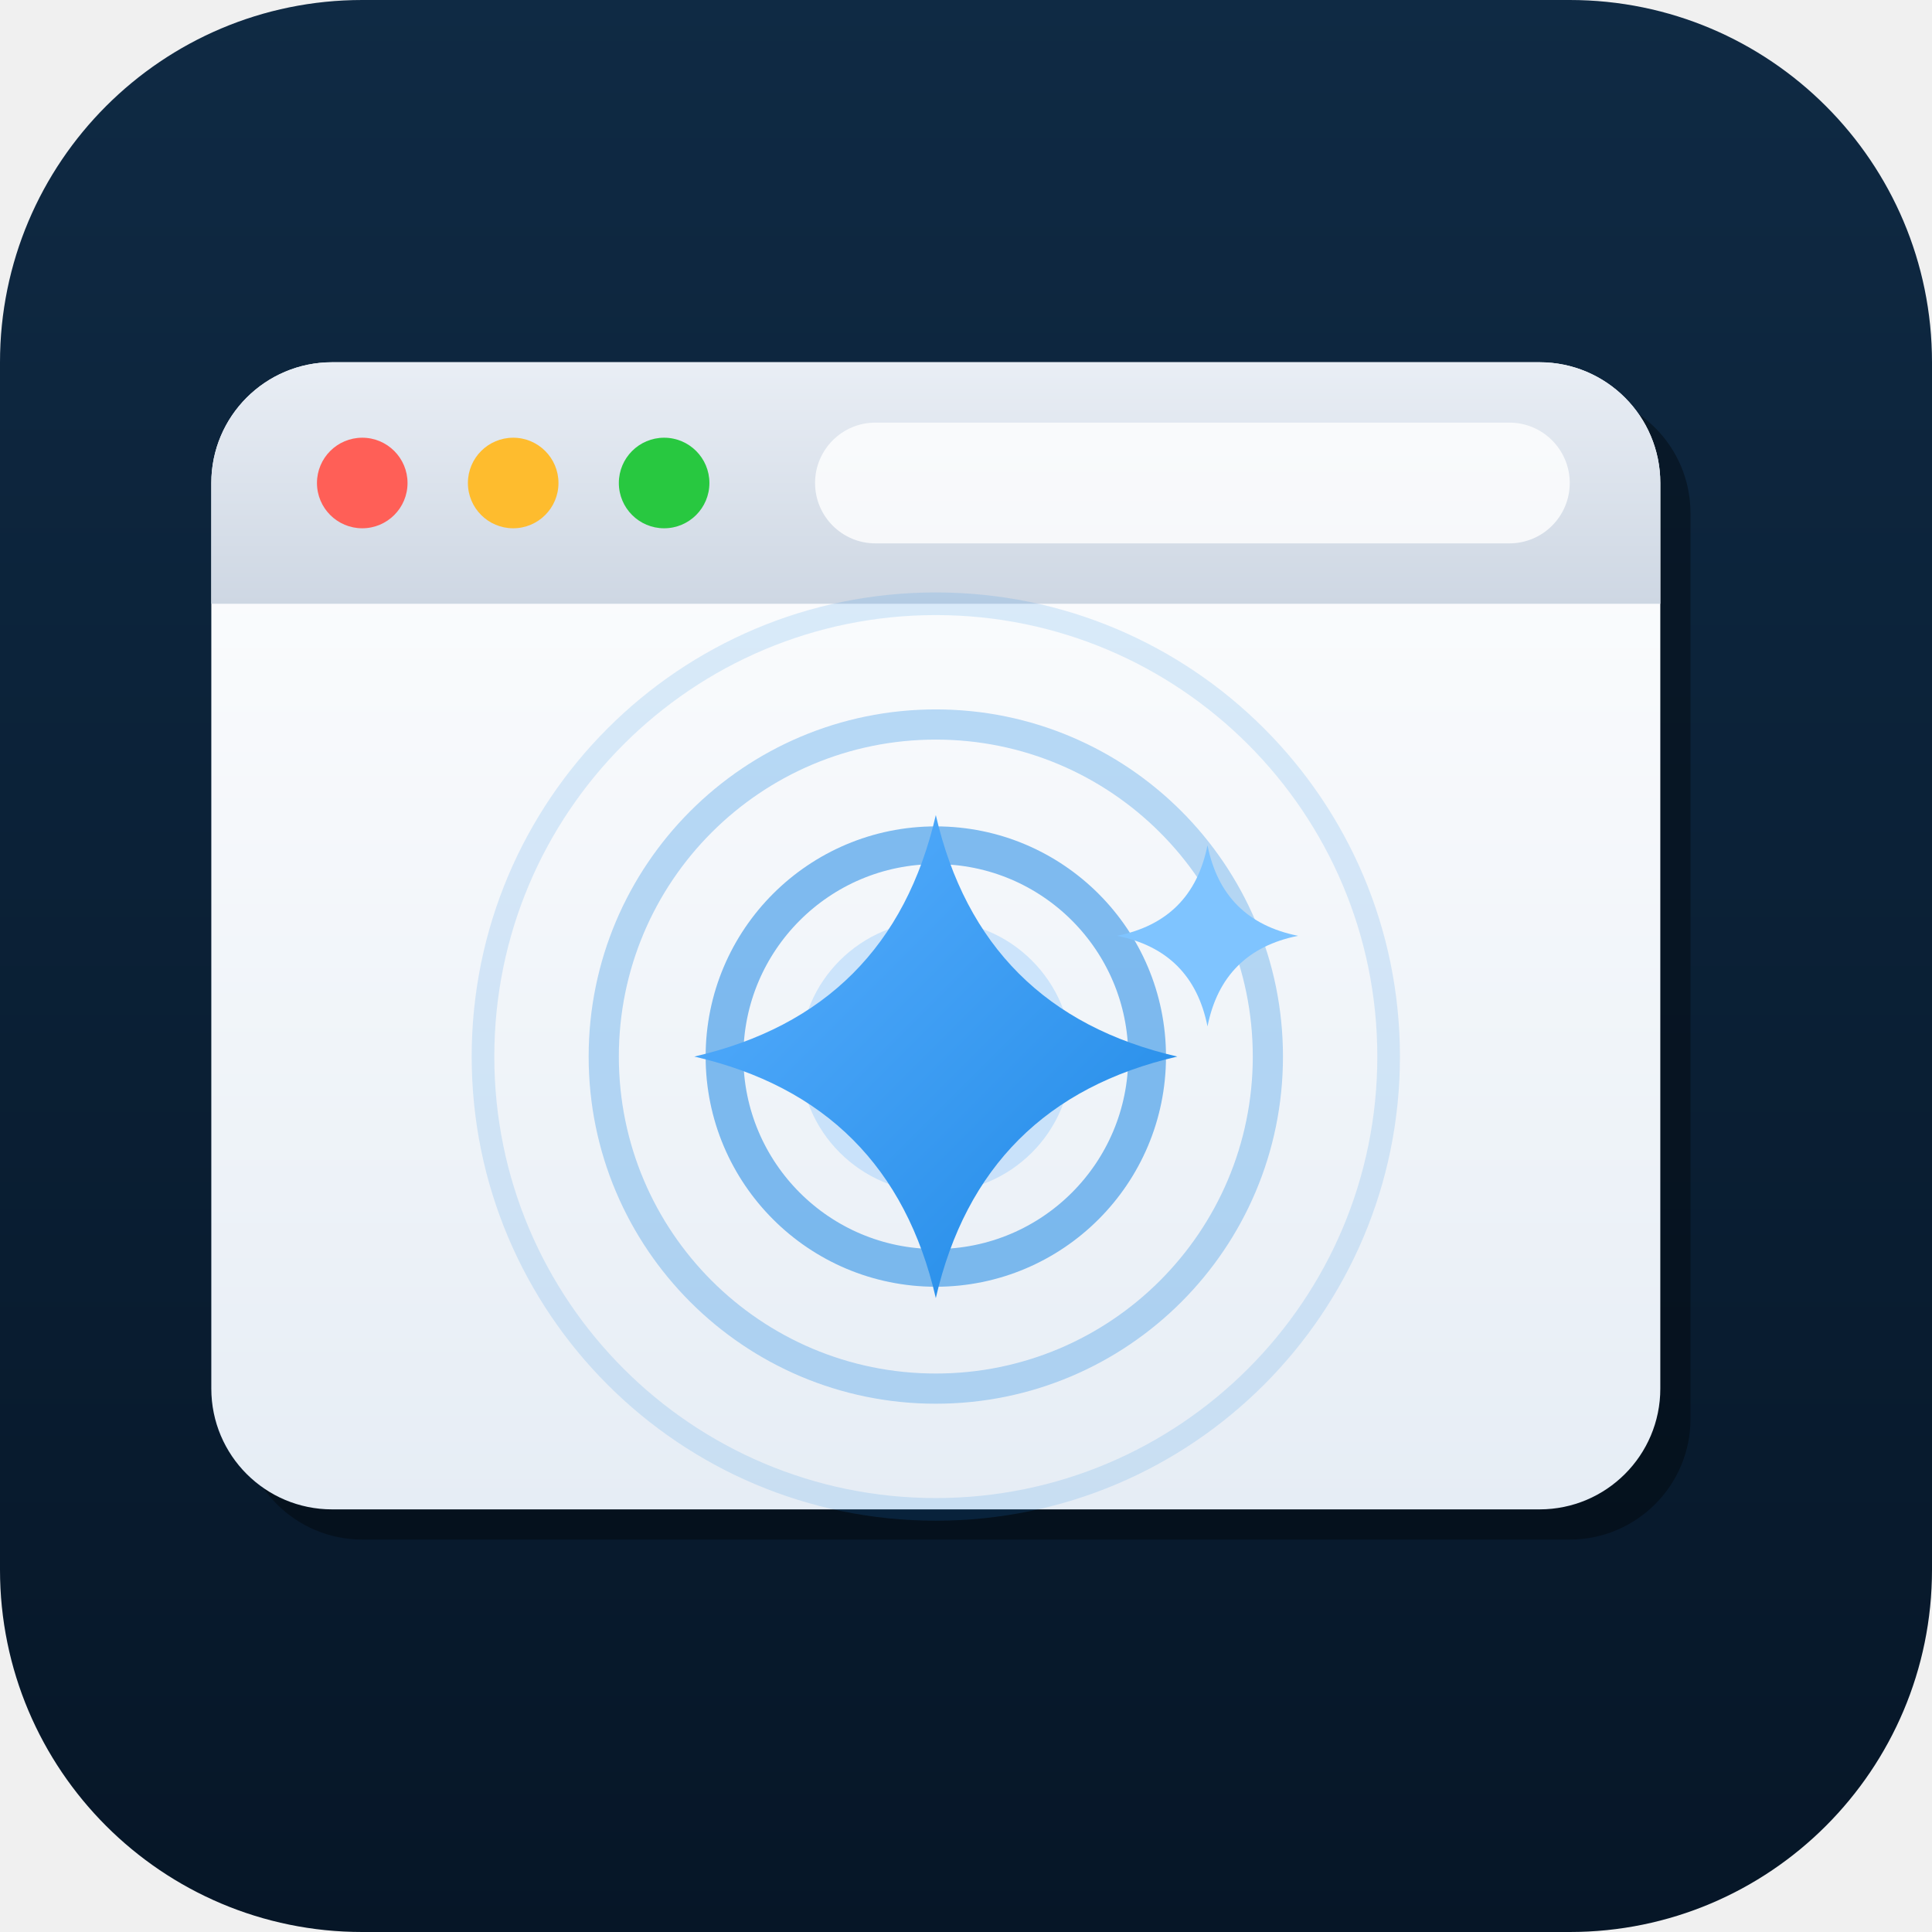
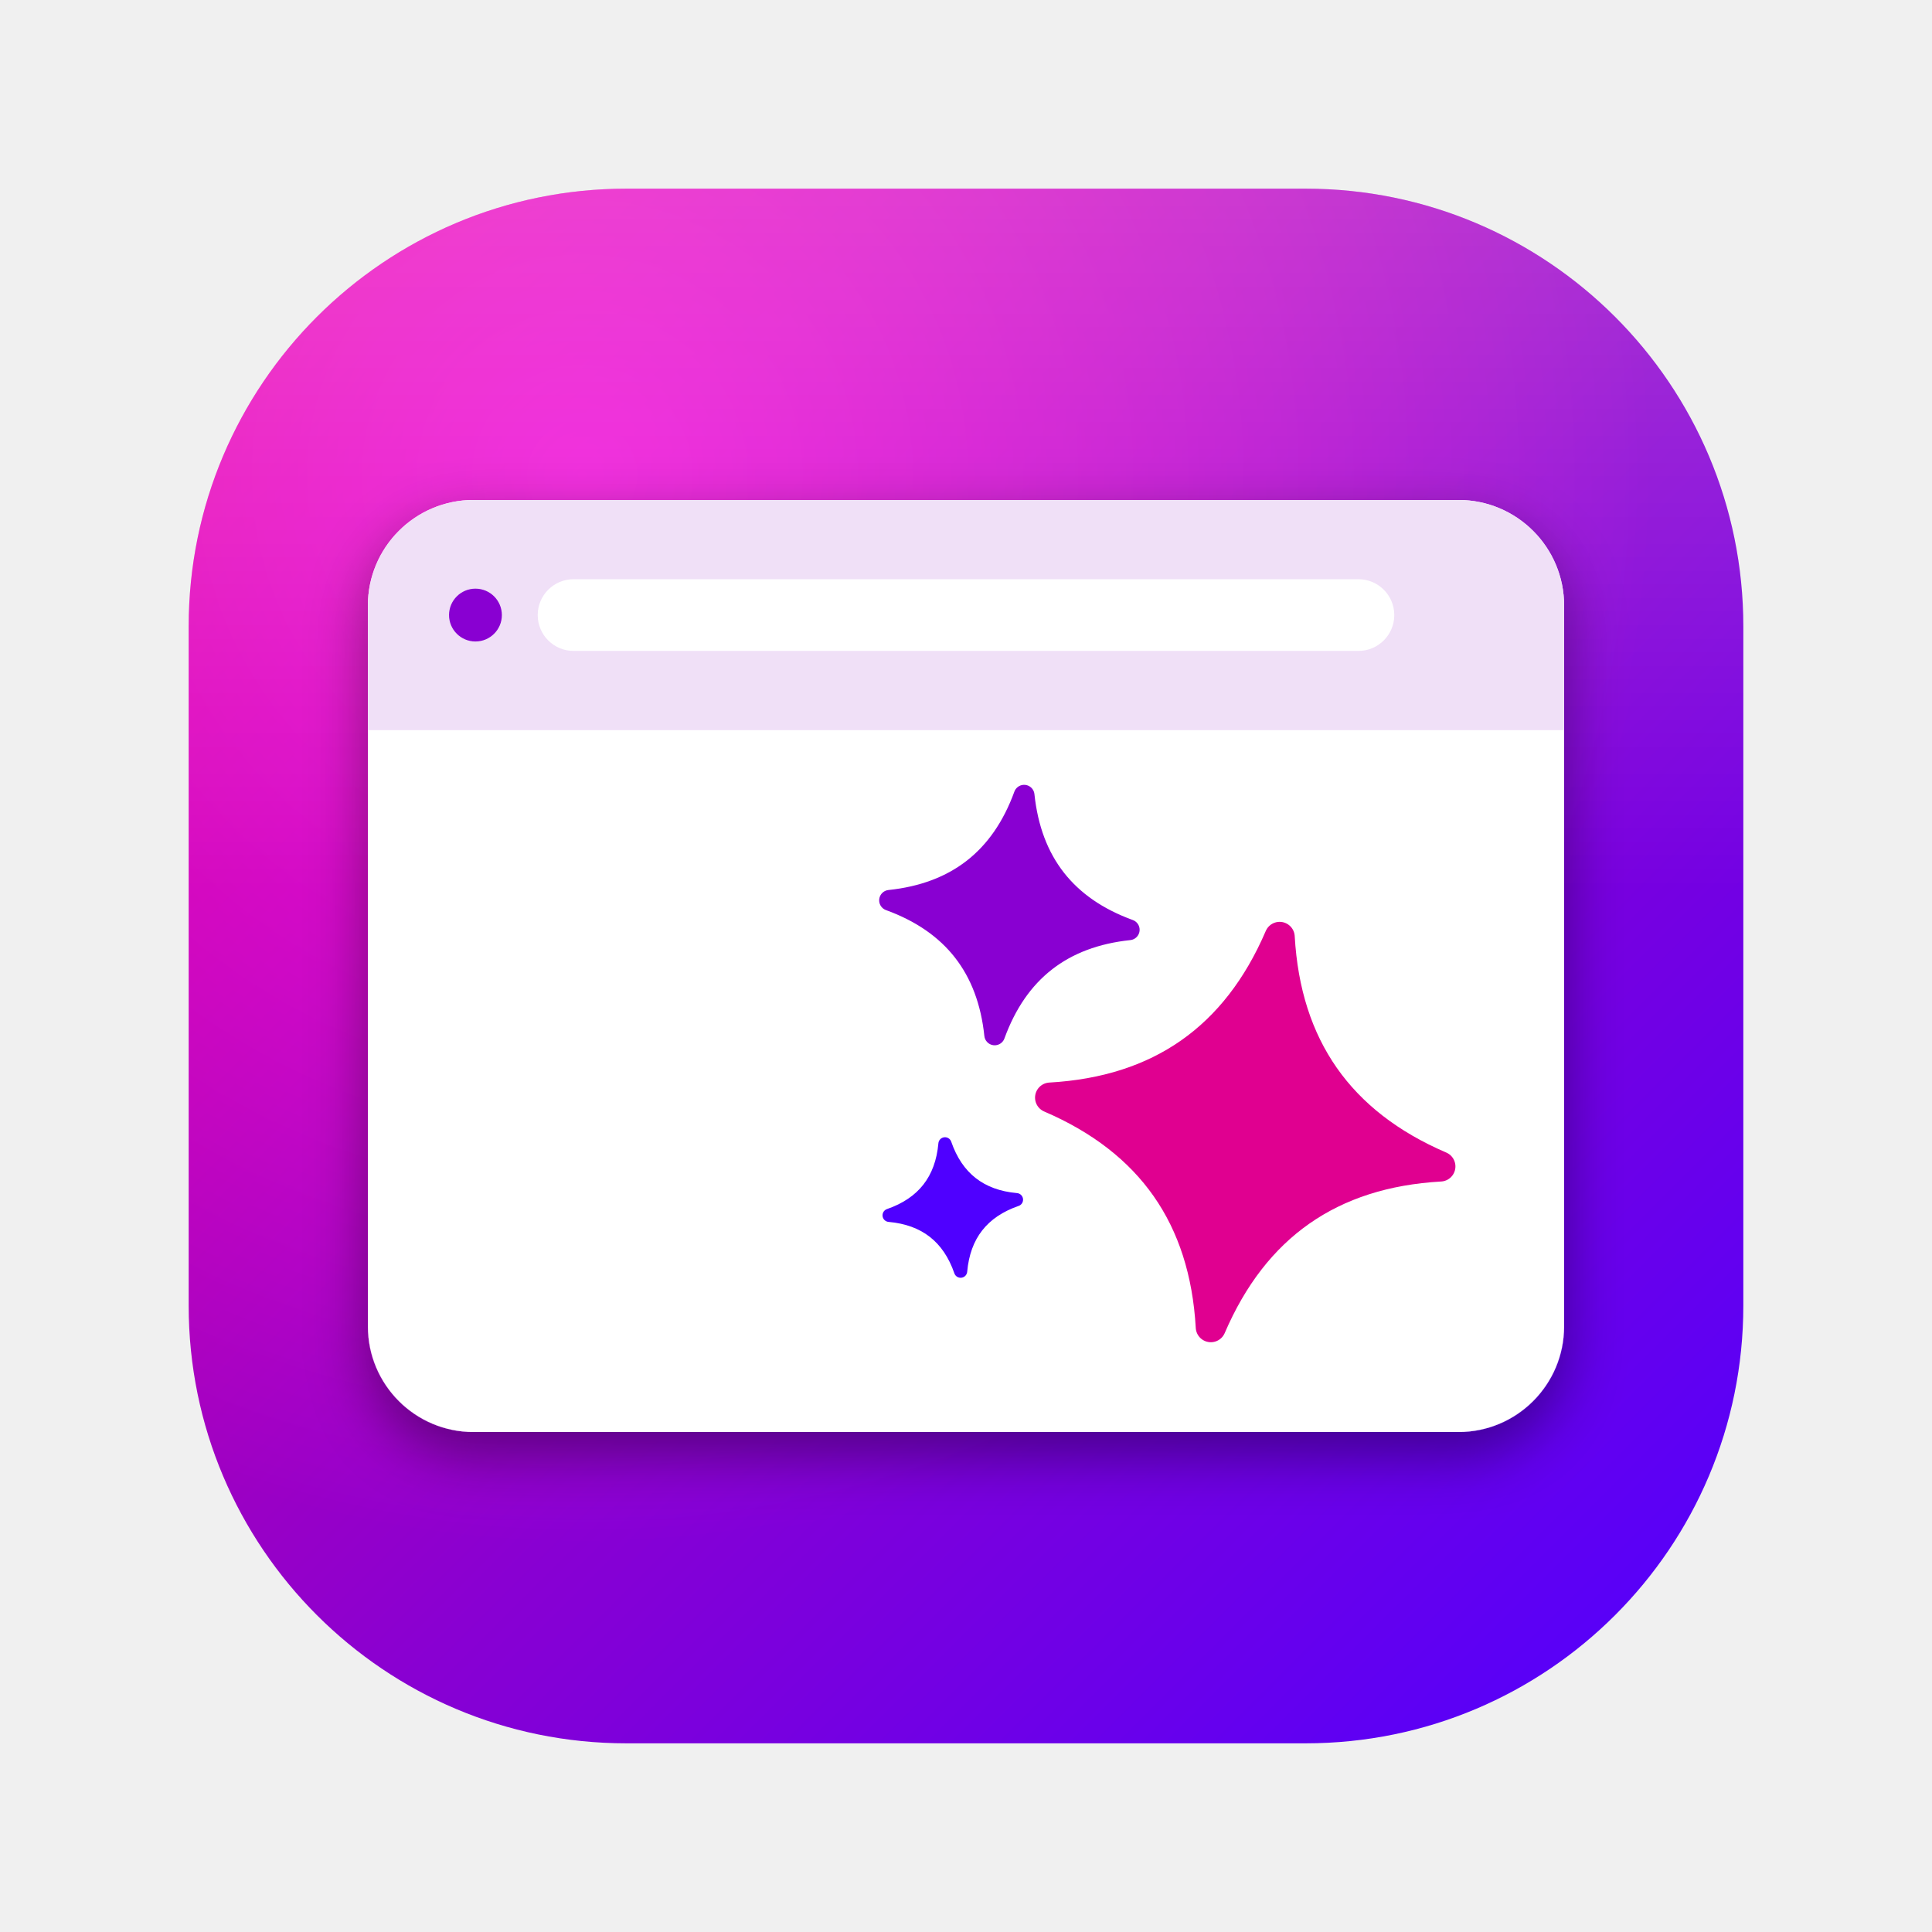
- <svg xmlns="http://www.w3.org/2000/svg" viewBox="0 0 128 128">
+ <svg xmlns="http://www.w3.org/2000/svg" viewBox="0 0 1024 1024">
  <defs>
-     <linearGradient id="bg" x1="0" y1="0" x2="0" y2="1">
-       <stop offset="0" stop-color="#0F2A44" />
-       <stop offset="1" stop-color="#061627" />
+     <linearGradient id="bg" x1="0" y1="0" x2="1" y2="1">
+       <stop offset="0" stop-color="#E00090" />
+       <stop offset="0.55" stop-color="#8900D2" />
+       <stop offset="1" stop-color="#4F00FF" />
    </linearGradient>
-     <linearGradient id="win" x1="0" y1="0" x2="0" y2="1">
-       <stop offset="0" stop-color="#FFFFFF" />
-       <stop offset="1" stop-color="#E6EDF5" />
+     <radialGradient id="hotspot" cx="0.25" cy="0.18" r="0.7">
+       <stop offset="0" stop-color="#FF1ABA" stop-opacity="0.75" />
+       <stop offset="1" stop-color="#FF1ABA" stop-opacity="0" />
+     </radialGradient>
+     <linearGradient id="topShine" x1="0.5" y1="0" x2="0.5" y2="0.45">
+       <stop offset="0" stop-color="#FFFFFF" stop-opacity="0.2" />
+       <stop offset="1" stop-color="#FFFFFF" stop-opacity="0" />
    </linearGradient>
-     <linearGradient id="header" x1="0" y1="0" x2="0" y2="1">
-       <stop offset="0" stop-color="#E9EEF5" />
-       <stop offset="1" stop-color="#CED7E3" />
-     </linearGradient>
-     <linearGradient id="spark" x1="0" y1="0" x2="1" y2="1">
-       <stop offset="0" stop-color="#5AB0FF" />
-       <stop offset="1" stop-color="#1E88E5" />
-     </linearGradient>
+     <filter id="glyphShadow" x="-20%" y="-20%" width="140%" height="140%">
+       <feGaussianBlur in="SourceAlpha" stdDeviation="16" />
+       <feOffset dx="0" dy="12" />
+       <feComponentTransfer>
+         <feFuncA type="linear" slope="0.4" />
+       </feComponentTransfer>
+       <feMerge>
+         <feMergeNode />
+         <feMergeNode in="SourceGraphic" />
+       </feMerge>
+     </filter>
  </defs>
-   <rect x="0" y="0" width="128" height="128" rx="24" ry="24" fill="url(#bg)" />
-   <rect x="16" y="26" width="96" height="76" rx="8" ry="8" fill="#000" opacity="0.35" />
-   <rect x="14" y="24" width="96" height="76" rx="8" ry="8" fill="url(#win)" />
-   <path d="M14 32 a8 8 0 0 1 8 -8 h80 a8 8 0 0 1 8 8 v8 h-96 z" fill="url(#header)" />
-   <circle cx="24" cy="32" r="3" fill="#FF5F57" />
-   <circle cx="34" cy="32" r="3" fill="#FEBC2E" />
-   <circle cx="44" cy="32" r="3" fill="#28C840" />
-   <rect x="54" y="28" width="50" height="8" rx="4" ry="4" fill="#FFFFFF" opacity="0.8" />
-   <g fill="none" stroke="#1E88E5" stroke-linecap="round">
-     <circle cx="62" cy="70" r="14" stroke-width="2.5" opacity="0.55" />
-     <circle cx="62" cy="70" r="22" stroke-width="2" opacity="0.3" />
-     <circle cx="62" cy="70" r="30" stroke-width="1.5" opacity="0.15" />
+   <rect x="100" y="100" width="824" height="824" rx="232" fill="url(#bg)" />
+   <rect x="100" y="100" width="824" height="824" rx="232" fill="url(#hotspot)" style="mix-blend-mode:screen" />
+   <rect x="100" y="100" width="824" height="824" rx="232" fill="url(#topShine)" />
+   <g filter="url(#glyphShadow)">
+     <rect x="195" y="265" width="634" height="494" rx="56" fill="white" />
+     <path d="M195 321 v-0 a56 56 0 0 1 56 -56 h522 a56 56 0 0 1 56 56 v66 h-634 z" fill="#F0E0F7" />
+     <rect x="285" y="307" width="454" height="38" rx="19" fill="#FFFFFF" />
+     <circle cx="252" cy="326" r="14" fill="#8900D2" />
  </g>
-   <g transform="translate(62 70)">
-     <circle r="9" fill="#5AB0FF" opacity="0.25" />
-     <path d="M 0 -16 Q 3 -3 16 0 Q 3 3 0 16 Q -3 3 -16 0 Q -3 -3 0 -16 Z" fill="url(#spark)" />
-     <path d="M 18 -14 Q 19 -9 24 -8 Q 19 -7 18 -2 Q 17 -7 12 -8 Q 17 -9 18 -14 Z" fill="#7FC4FF" />
+   <g transform="translate(660 600) rotate(10)" fill="#E00090" stroke="#E00090" stroke-width="16" stroke-linejoin="round">
+     <path d="M 0 -105 Q 20 -20 105 0 Q 20 20 0 105 Q -20 20 -105 0 Q -20 -20 0 -105 Z" />
+   </g>
+   <g transform="translate(535 485) rotate(7)" fill="#8900D2" stroke="#8900D2" stroke-width="11" stroke-linejoin="round">
+     <path d="M 0 -64 Q 12 -12 64 0 Q 12 12 0 64 Q -12 12 -64 0 Q -12 -12 0 -64 Z" />
+   </g>
+   <g transform="translate(505 640) rotate(-7)" fill="#4F00FF" stroke="#4F00FF" stroke-width="7" stroke-linejoin="round">
+     <path d="M 0 -34 Q 6 -6 34 0 Q 6 6 0 34 Q -6 6 -34 0 Q -6 -6 0 -34 Z" />
  </g>
</svg>
